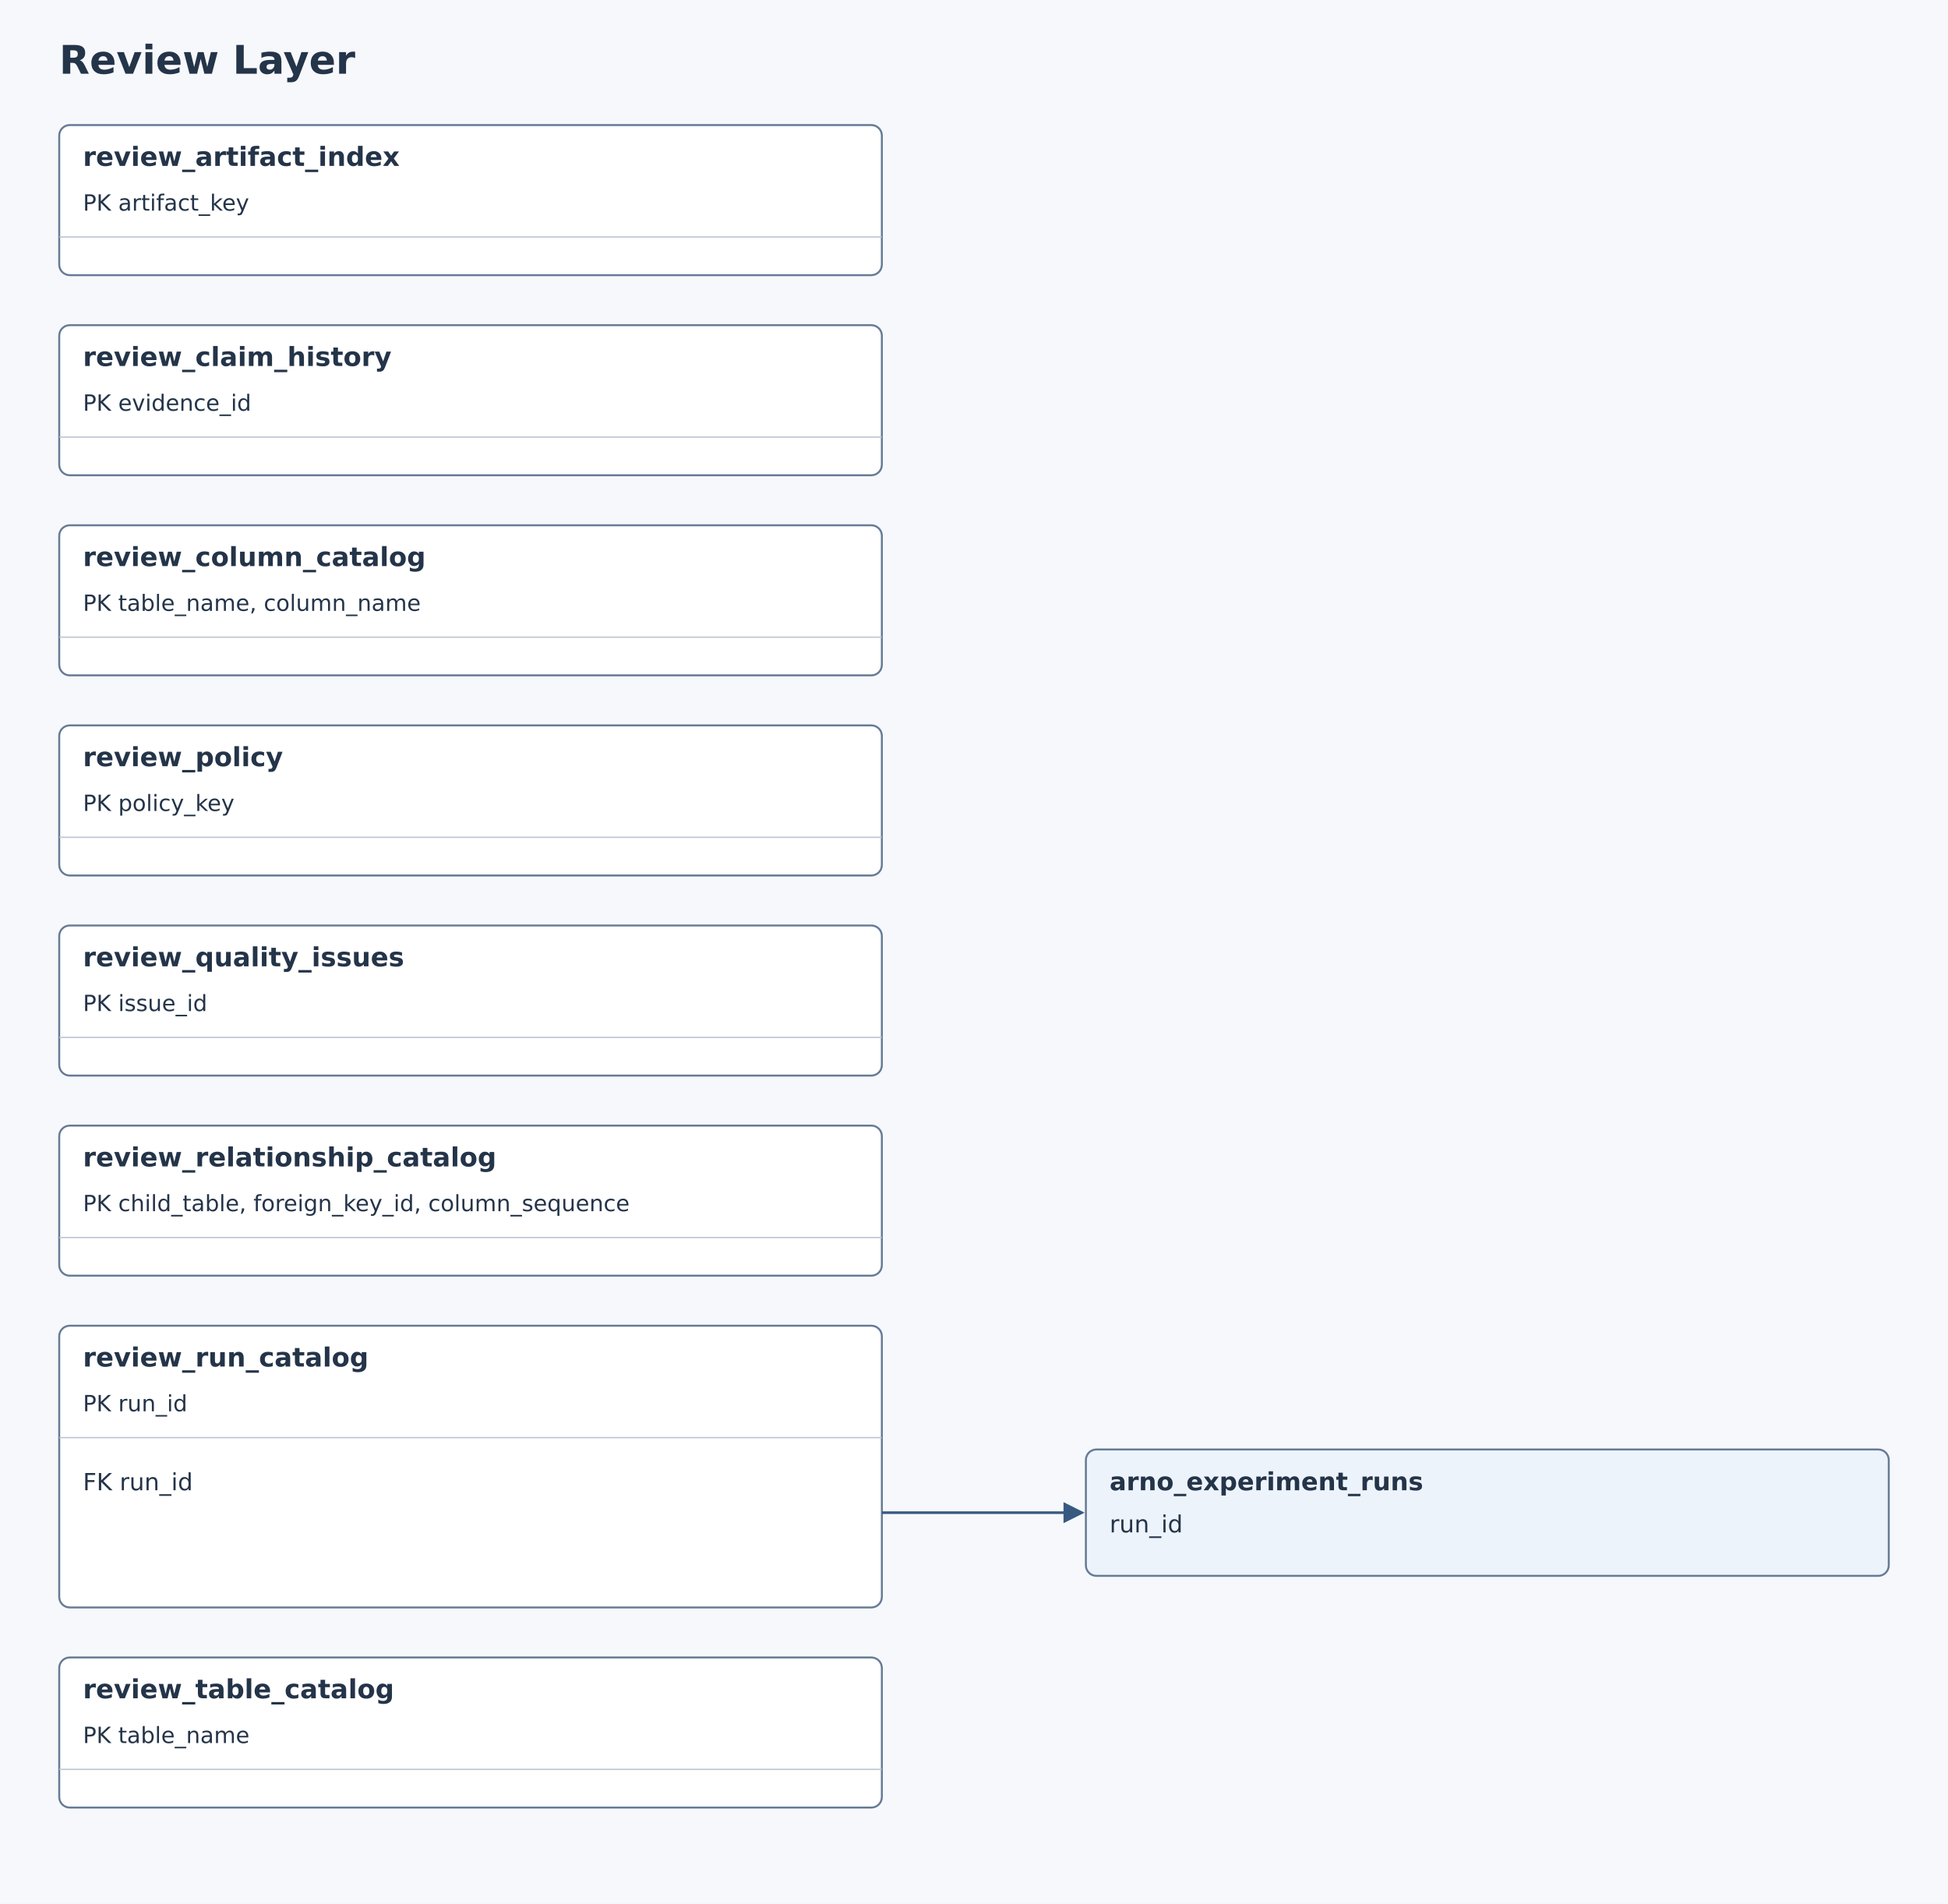
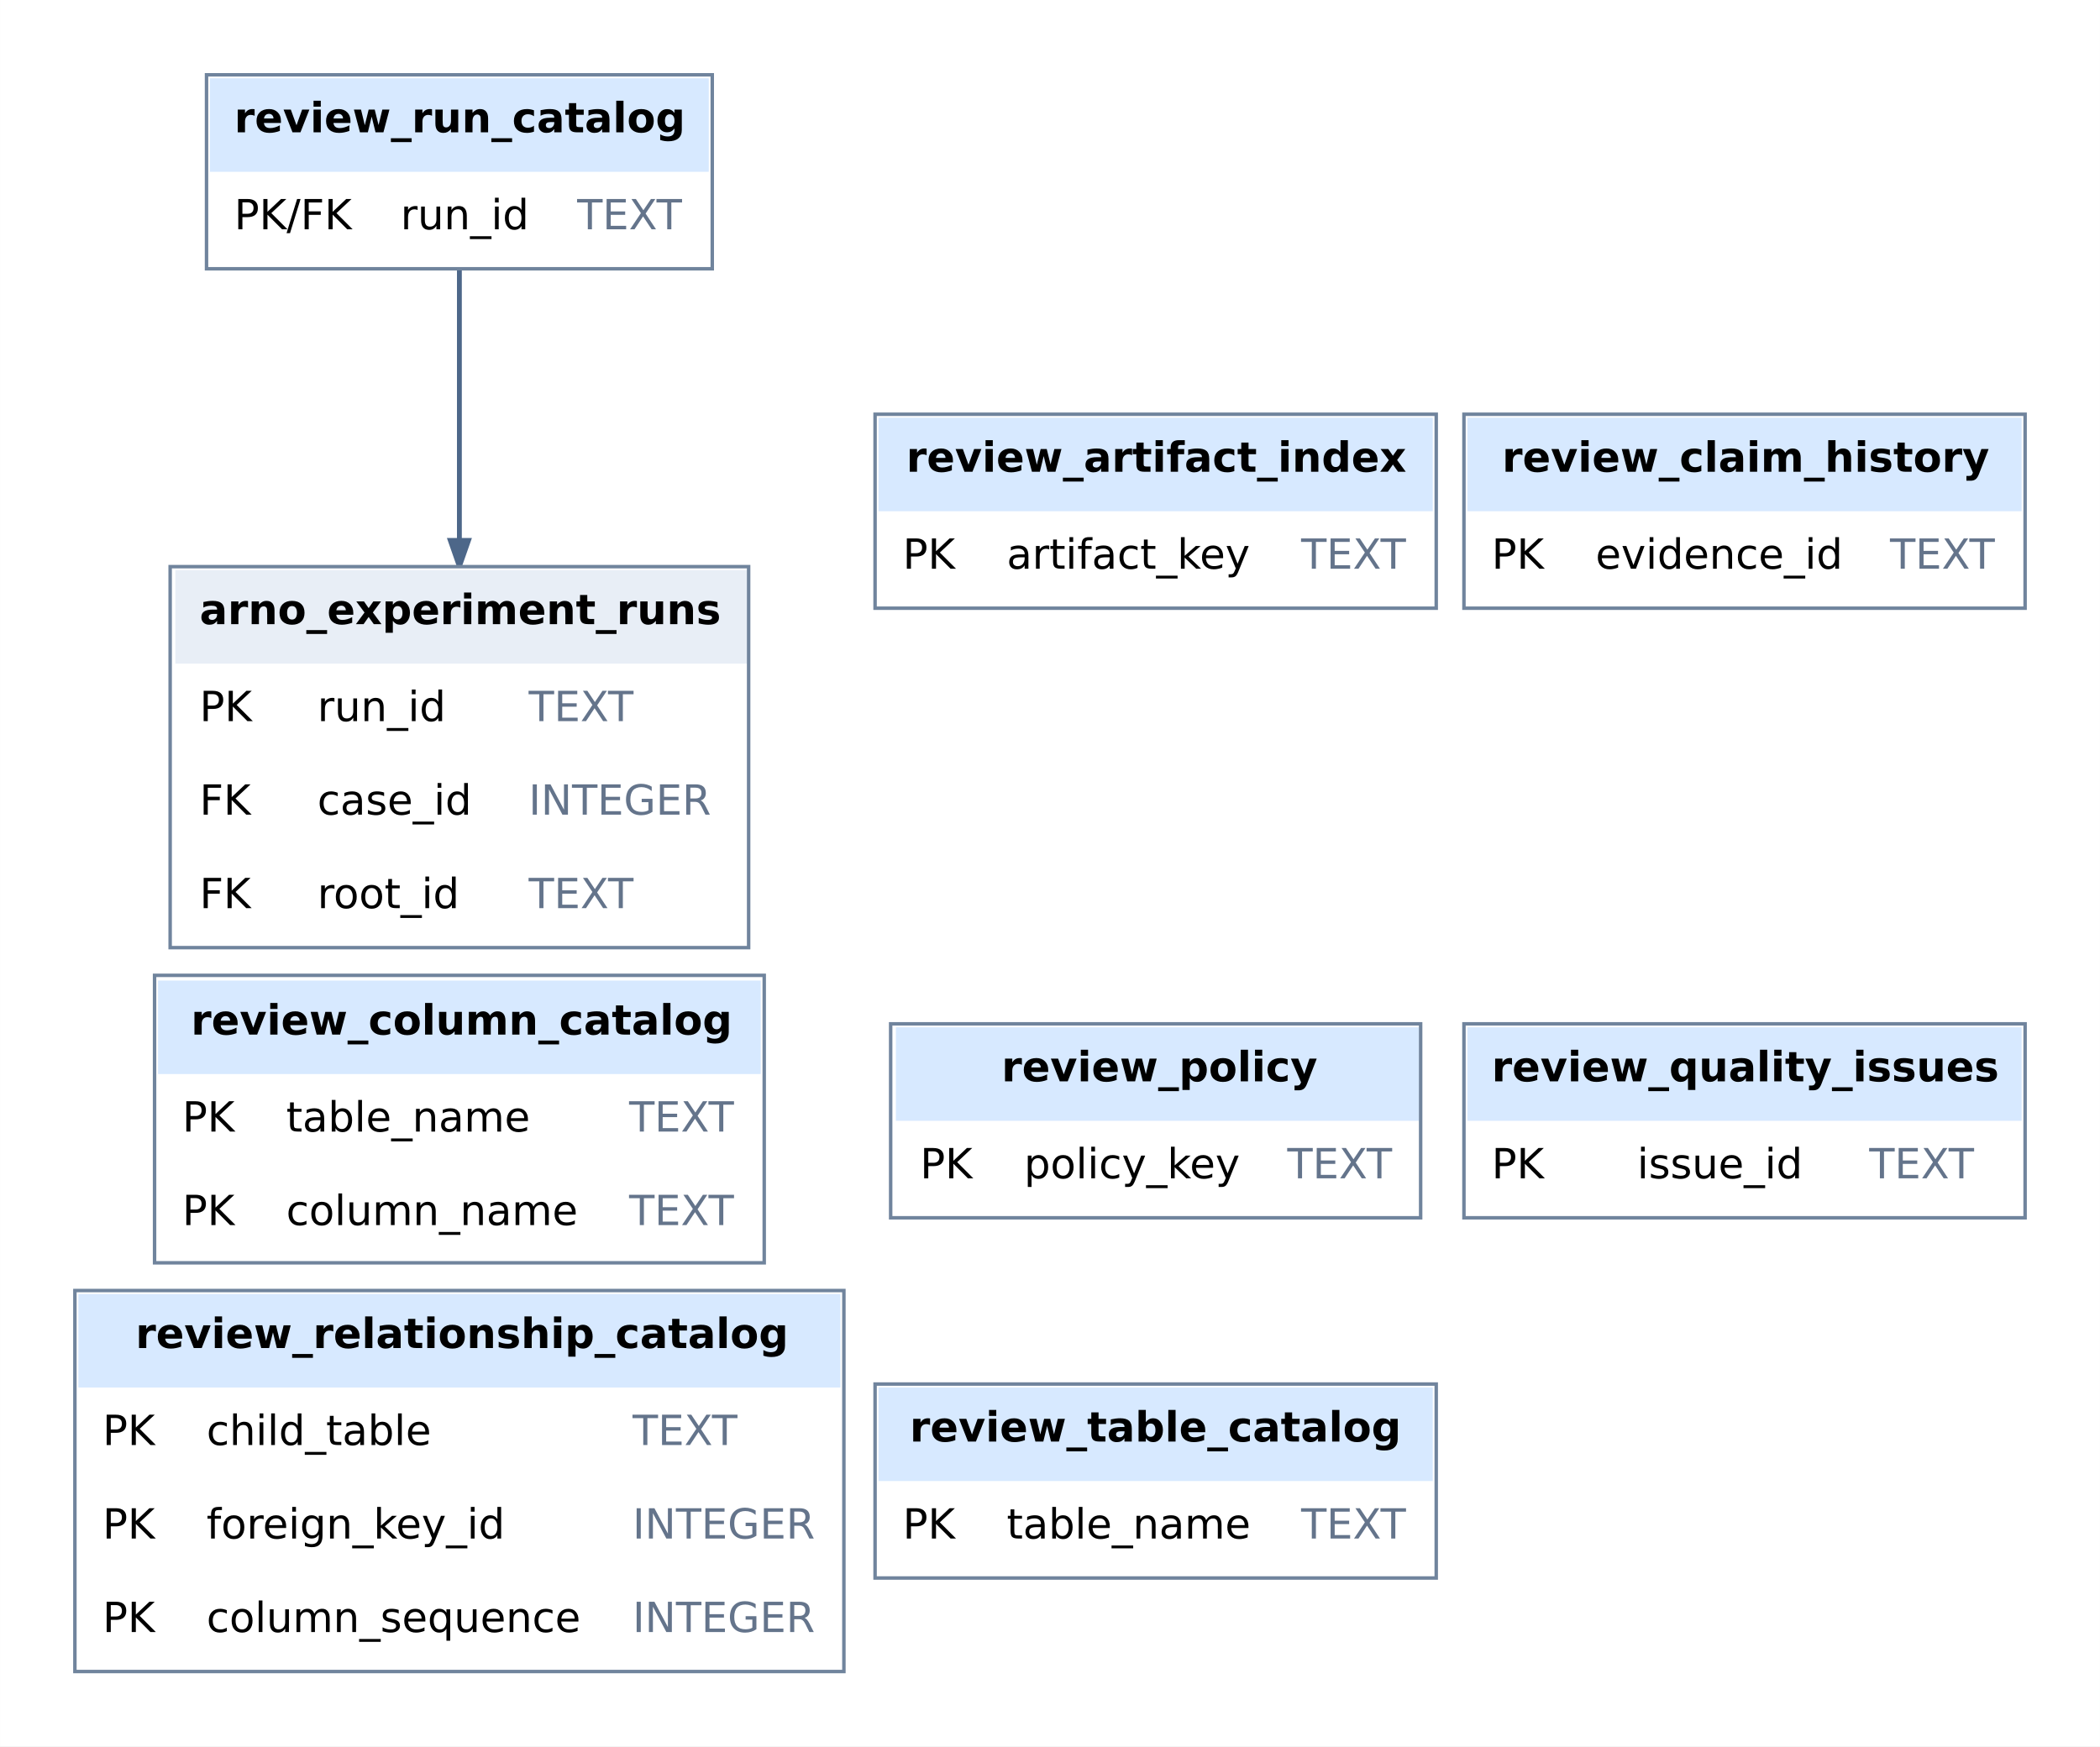
- <svg xmlns="http://www.w3.org/2000/svg" width="1480" height="1446" viewBox="0 0 1480 1446">
-   <defs>
-     <marker id="arrow" markerWidth="8" markerHeight="8" refX="7" refY="4" orient="auto">
-       <path d="M0,0 L8,4 L0,8 Z" fill="#385a80" />
-     </marker>
-   </defs>
-   <rect width="100%" height="100%" fill="#f6f8fb" />
-   <text x="45" y="56" font-family="DejaVu Sans, sans-serif" font-size="30" font-weight="bold" fill="#243449">Review Layer</text>
-   <rect x="45" y="95" width="625" height="114" rx="8" fill="white" stroke="#667b95" stroke-width="1.5" />
-   <text x="63" y="126" font-family="DejaVu Sans, sans-serif" font-size="20" font-weight="bold" fill="#243449">review_artifact_index</text>
-   <text x="63" y="160" font-family="DejaVu Sans, sans-serif" font-size="17" font-weight="normal" fill="#243449">PK  artifact_key</text>
-   <line x1="45" y1="180" x2="670" y2="180" stroke="#bbc6d4" />
-   <rect x="45" y="247" width="625" height="114" rx="8" fill="white" stroke="#667b95" stroke-width="1.5" />
-   <text x="63" y="278" font-family="DejaVu Sans, sans-serif" font-size="20" font-weight="bold" fill="#243449">review_claim_history</text>
-   <text x="63" y="312" font-family="DejaVu Sans, sans-serif" font-size="17" font-weight="normal" fill="#243449">PK  evidence_id</text>
-   <line x1="45" y1="332" x2="670" y2="332" stroke="#bbc6d4" />
-   <rect x="45" y="399" width="625" height="114" rx="8" fill="white" stroke="#667b95" stroke-width="1.5" />
-   <text x="63" y="430" font-family="DejaVu Sans, sans-serif" font-size="20" font-weight="bold" fill="#243449">review_column_catalog</text>
-   <text x="63" y="464" font-family="DejaVu Sans, sans-serif" font-size="17" font-weight="normal" fill="#243449">PK  table_name, column_name</text>
-   <line x1="45" y1="484" x2="670" y2="484" stroke="#bbc6d4" />
-   <rect x="45" y="551" width="625" height="114" rx="8" fill="white" stroke="#667b95" stroke-width="1.5" />
-   <text x="63" y="582" font-family="DejaVu Sans, sans-serif" font-size="20" font-weight="bold" fill="#243449">review_policy</text>
-   <text x="63" y="616" font-family="DejaVu Sans, sans-serif" font-size="17" font-weight="normal" fill="#243449">PK  policy_key</text>
-   <line x1="45" y1="636" x2="670" y2="636" stroke="#bbc6d4" />
-   <rect x="45" y="703" width="625" height="114" rx="8" fill="white" stroke="#667b95" stroke-width="1.5" />
-   <text x="63" y="734" font-family="DejaVu Sans, sans-serif" font-size="20" font-weight="bold" fill="#243449">review_quality_issues</text>
-   <text x="63" y="768" font-family="DejaVu Sans, sans-serif" font-size="17" font-weight="normal" fill="#243449">PK  issue_id</text>
-   <line x1="45" y1="788" x2="670" y2="788" stroke="#bbc6d4" />
-   <rect x="45" y="855" width="625" height="114" rx="8" fill="white" stroke="#667b95" stroke-width="1.5" />
-   <text x="63" y="886" font-family="DejaVu Sans, sans-serif" font-size="20" font-weight="bold" fill="#243449">review_relationship_catalog</text>
-   <text x="63" y="920" font-family="DejaVu Sans, sans-serif" font-size="17" font-weight="normal" fill="#243449">PK  child_table, foreign_key_id, column_sequence</text>
-   <line x1="45" y1="940" x2="670" y2="940" stroke="#bbc6d4" />
-   <rect x="45" y="1007" width="625" height="214" rx="8" fill="white" stroke="#667b95" stroke-width="1.5" />
-   <text x="63" y="1038" font-family="DejaVu Sans, sans-serif" font-size="20" font-weight="bold" fill="#243449">review_run_catalog</text>
-   <text x="63" y="1072" font-family="DejaVu Sans, sans-serif" font-size="17" font-weight="normal" fill="#243449">PK  run_id</text>
-   <line x1="45" y1="1092" x2="670" y2="1092" stroke="#bbc6d4" />
-   <text x="63" y="1132" font-family="DejaVu Sans, sans-serif" font-size="18" font-weight="normal" fill="#243449">FK  run_id</text>
-   <rect x="825" y="1101" width="610" height="96" rx="8" fill="#edf3fa" stroke="#667b95" stroke-width="1.5" />
-   <text x="843" y="1132" font-family="DejaVu Sans, sans-serif" font-size="19" font-weight="bold" fill="#243449">arno_experiment_runs</text>
-   <text x="843" y="1164" font-family="DejaVu Sans, sans-serif" font-size="18" font-weight="normal" fill="#243449">run_id</text>
-   <path d="M 670 1149.0 H 822" fill="none" stroke="#385a80" stroke-width="2" marker-end="url(#arrow)" />
-   <rect x="45" y="1259" width="625" height="114" rx="8" fill="white" stroke="#667b95" stroke-width="1.5" />
-   <text x="63" y="1290" font-family="DejaVu Sans, sans-serif" font-size="20" font-weight="bold" fill="#243449">review_table_catalog</text>
-   <text x="63" y="1324" font-family="DejaVu Sans, sans-serif" font-size="17" font-weight="normal" fill="#243449">PK  table_name</text>
-   <line x1="45" y1="1344" x2="670" y2="1344" stroke="#bbc6d4" />
+ <svg xmlns="http://www.w3.org/2000/svg" xmlns:xlink="http://www.w3.org/1999/xlink" width="606pt" height="504pt" viewBox="0.00 0.00 606.20 504.20">
+   <g id="graph0" class="graph" transform="scale(1 1) rotate(0) translate(21.6 482.6)">
+     <polygon fill="white" stroke="transparent" points="-21.6,21.6 -21.6,-482.6 584.6,-482.6 584.6,21.6 -21.6,21.6" />
+     <g id="edge1" class="edge">
+       <g id="a_edge1">
+         <a xlink:title="review_run_catalog.run_id u2192 arno_experiment_runs.run_id">
+           <path fill="none" stroke="#4d6789" stroke-width="1.4" d="M111,-404.71C111,-404.71 111,-326.57 111,-326.57" />
+           <polygon fill="#4d6789" stroke="#4d6789" stroke-width="1.4" points="113.63,-326.57 111,-319.07 108.38,-326.57 113.63,-326.57" />
+         </a>
+       </g>
+     </g>
+     <g id="node1" class="node">
+       <polygon fill="white" stroke="transparent" points="27.5,-209 27.5,-319 194.5,-319 194.5,-209 27.5,-209" />
+       <polygon fill="#e8eef6" stroke="transparent" points="29,-291 29,-318 194,-318 194,-291 29,-291" />
+       <text text-anchor="start" x="36" y="-302.4" font-family="DejaVu Sans" font-weight="bold" font-size="12.00">arno_experiment_runs</text>
+       <text text-anchor="start" x="36" y="-274.4" font-family="DejaVu Sans" font-size="12.00">PK</text>
+       <text text-anchor="start" x="70" y="-274.4" font-family="DejaVu Sans" font-size="12.00">run_id</text>
+       <text text-anchor="start" x="131" y="-274.4" font-family="DejaVu Sans" font-size="12.00" fill="#64748b">TEXT</text>
+       <text text-anchor="start" x="36" y="-247.4" font-family="DejaVu Sans" font-size="12.00">FK</text>
+       <text text-anchor="start" x="70" y="-247.4" font-family="DejaVu Sans" font-size="12.00">case_id</text>
+       <text text-anchor="start" x="131" y="-247.4" font-family="DejaVu Sans" font-size="12.00" fill="#64748b">INTEGER</text>
+       <text text-anchor="start" x="36" y="-220.4" font-family="DejaVu Sans" font-size="12.00">FK</text>
+       <text text-anchor="start" x="70" y="-220.4" font-family="DejaVu Sans" font-size="12.00">root_id</text>
+       <text text-anchor="start" x="131" y="-220.4" font-family="DejaVu Sans" font-size="12.00" fill="#64748b">TEXT</text>
+       <polygon fill="none" stroke="#70849d" points="27.5,-209 27.5,-319 194.5,-319 194.5,-209 27.5,-209" />
+     </g>
+     <g id="node2" class="node">
+       <polygon fill="white" stroke="transparent" points="231,-307 231,-363 393,-363 393,-307 231,-307" />
+       <polygon fill="#d7e9ff" stroke="transparent" points="232,-335 232,-362 392,-362 392,-335 232,-335" />
+       <text text-anchor="start" x="240" y="-346.4" font-family="DejaVu Sans" font-weight="bold" font-size="12.00">review_artifact_index</text>
+       <text text-anchor="start" x="239" y="-318.4" font-family="DejaVu Sans" font-size="12.00">PK</text>
+       <text text-anchor="start" x="269" y="-318.4" font-family="DejaVu Sans" font-size="12.00">artifact_key</text>
+       <text text-anchor="start" x="354" y="-318.4" font-family="DejaVu Sans" font-size="12.00" fill="#64748b">TEXT</text>
+       <polygon fill="none" stroke="#70849d" points="231,-307 231,-363 393,-363 393,-307 231,-307" />
+     </g>
+     <g id="node3" class="node">
+       <polygon fill="white" stroke="transparent" points="401,-307 401,-363 563,-363 563,-307 401,-307" />
+       <polygon fill="#d7e9ff" stroke="transparent" points="402,-335 402,-362 562,-362 562,-335 402,-335" />
+       <text text-anchor="start" x="412" y="-346.4" font-family="DejaVu Sans" font-weight="bold" font-size="12.00">review_claim_history</text>
+       <text text-anchor="start" x="409" y="-318.4" font-family="DejaVu Sans" font-size="12.00">PK</text>
+       <text text-anchor="start" x="439" y="-318.4" font-family="DejaVu Sans" font-size="12.00">evidence_id</text>
+       <text text-anchor="start" x="524" y="-318.4" font-family="DejaVu Sans" font-size="12.00" fill="#64748b">TEXT</text>
+       <polygon fill="none" stroke="#70849d" points="401,-307 401,-363 563,-363 563,-307 401,-307" />
+     </g>
+     <g id="node4" class="node">
+       <polygon fill="white" stroke="transparent" points="23,-118 23,-201 199,-201 199,-118 23,-118" />
+       <polygon fill="#d7e9ff" stroke="transparent" points="24,-172.5 24,-199.5 198,-199.5 198,-172.5 24,-172.5" />
+       <text text-anchor="start" x="33.5" y="-183.9" font-family="DejaVu Sans" font-weight="bold" font-size="12.00">review_column_catalog</text>
+       <text text-anchor="start" x="31" y="-155.9" font-family="DejaVu Sans" font-size="12.00">PK</text>
+       <text text-anchor="start" x="61" y="-155.9" font-family="DejaVu Sans" font-size="12.00">table_name</text>
+       <text text-anchor="start" x="160" y="-155.9" font-family="DejaVu Sans" font-size="12.00" fill="#64748b">TEXT</text>
+       <text text-anchor="start" x="31" y="-128.9" font-family="DejaVu Sans" font-size="12.00">PK</text>
+       <text text-anchor="start" x="61" y="-128.9" font-family="DejaVu Sans" font-size="12.00">column_name</text>
+       <text text-anchor="start" x="160" y="-128.9" font-family="DejaVu Sans" font-size="12.00" fill="#64748b">TEXT</text>
+       <polygon fill="none" stroke="#70849d" points="23,-118 23,-201 199,-201 199,-118 23,-118" />
+     </g>
+     <g id="node5" class="node">
+       <polygon fill="white" stroke="transparent" points="235.5,-131 235.5,-187 388.5,-187 388.5,-131 235.5,-131" />
+       <polygon fill="#d7e9ff" stroke="transparent" points="237,-159 237,-186 388,-186 388,-159 237,-159" />
+       <text text-anchor="start" x="267.5" y="-170.4" font-family="DejaVu Sans" font-weight="bold" font-size="12.00">review_policy</text>
+       <text text-anchor="start" x="244" y="-142.4" font-family="DejaVu Sans" font-size="12.00">PK</text>
+       <text text-anchor="start" x="274" y="-142.4" font-family="DejaVu Sans" font-size="12.00">policy_key</text>
+       <text text-anchor="start" x="350" y="-142.4" font-family="DejaVu Sans" font-size="12.00" fill="#64748b">TEXT</text>
+       <polygon fill="none" stroke="#70849d" points="235.5,-131 235.5,-187 388.5,-187 388.5,-131 235.5,-131" />
+     </g>
+     <g id="node6" class="node">
+       <polygon fill="white" stroke="transparent" points="401,-131 401,-187 563,-187 563,-131 401,-131" />
+       <polygon fill="#d7e9ff" stroke="transparent" points="402,-159 402,-186 562,-186 562,-159 402,-159" />
+       <text text-anchor="start" x="409" y="-170.4" font-family="DejaVu Sans" font-weight="bold" font-size="12.00">review_quality_issues</text>
+       <text text-anchor="start" x="409" y="-142.4" font-family="DejaVu Sans" font-size="12.00">PK</text>
+       <text text-anchor="start" x="451" y="-142.4" font-family="DejaVu Sans" font-size="12.00">issue_id</text>
+       <text text-anchor="start" x="518" y="-142.4" font-family="DejaVu Sans" font-size="12.00" fill="#64748b">TEXT</text>
+       <polygon fill="none" stroke="#70849d" points="401,-131 401,-187 563,-187 563,-131 401,-131" />
+     </g>
+     <g id="node7" class="node">
+       <polygon fill="white" stroke="transparent" points="0,0 0,-110 222,-110 222,0 0,0" />
+       <polygon fill="#d7e9ff" stroke="transparent" points="1,-82 1,-109 221,-109 221,-82 1,-82" />
+       <text text-anchor="start" x="17.5" y="-93.4" font-family="DejaVu Sans" font-weight="bold" font-size="12.00">review_relationship_catalog</text>
+       <text text-anchor="start" x="8" y="-65.4" font-family="DejaVu Sans" font-size="12.00">PK</text>
+       <text text-anchor="start" x="38" y="-65.4" font-family="DejaVu Sans" font-size="12.00">child_table</text>
+       <text text-anchor="start" x="161" y="-65.4" font-family="DejaVu Sans" font-size="12.00" fill="#64748b">TEXT</text>
+       <text text-anchor="start" x="8" y="-38.4" font-family="DejaVu Sans" font-size="12.00">PK</text>
+       <text text-anchor="start" x="38" y="-38.4" font-family="DejaVu Sans" font-size="12.00">foreign_key_id</text>
+       <text text-anchor="start" x="161" y="-38.4" font-family="DejaVu Sans" font-size="12.00" fill="#64748b">INTEGER</text>
+       <text text-anchor="start" x="8" y="-11.4" font-family="DejaVu Sans" font-size="12.00">PK</text>
+       <text text-anchor="start" x="38" y="-11.4" font-family="DejaVu Sans" font-size="12.00">column_sequence</text>
+       <text text-anchor="start" x="161" y="-11.4" font-family="DejaVu Sans" font-size="12.00" fill="#64748b">INTEGER</text>
+       <polygon fill="none" stroke="#70849d" points="0,0 0,-110 222,-110 222,0 0,0" />
+     </g>
+     <g id="node8" class="node">
+       <polygon fill="white" stroke="transparent" points="38,-405 38,-461 184,-461 184,-405 38,-405" />
+       <polygon fill="#d7e9ff" stroke="transparent" points="39,-433 39,-460 183,-460 183,-433 39,-433" />
+       <text text-anchor="start" x="46" y="-444.4" font-family="DejaVu Sans" font-weight="bold" font-size="12.00">review_run_catalog</text>
+       <text text-anchor="start" x="46" y="-416.4" font-family="DejaVu Sans" font-size="12.00">PK/FK</text>
+       <text text-anchor="start" x="94" y="-416.4" font-family="DejaVu Sans" font-size="12.00">run_id</text>
+       <text text-anchor="start" x="145" y="-416.4" font-family="DejaVu Sans" font-size="12.00" fill="#64748b">TEXT</text>
+       <polygon fill="none" stroke="#70849d" points="38,-405 38,-461 184,-461 184,-405 38,-405" />
+     </g>
+     <g id="node9" class="node">
+       <polygon fill="white" stroke="transparent" points="231,-27 231,-83 393,-83 393,-27 231,-27" />
+       <polygon fill="#d7e9ff" stroke="transparent" points="232,-55 232,-82 392,-82 392,-55 232,-55" />
+       <text text-anchor="start" x="241" y="-66.4" font-family="DejaVu Sans" font-weight="bold" font-size="12.00">review_table_catalog</text>
+       <text text-anchor="start" x="239" y="-38.4" font-family="DejaVu Sans" font-size="12.00">PK</text>
+       <text text-anchor="start" x="269" y="-38.4" font-family="DejaVu Sans" font-size="12.00">table_name</text>
+       <text text-anchor="start" x="354" y="-38.4" font-family="DejaVu Sans" font-size="12.00" fill="#64748b">TEXT</text>
+       <polygon fill="none" stroke="#70849d" points="231,-27 231,-83 393,-83 393,-27 231,-27" />
+     </g>
+   </g>
</svg>
